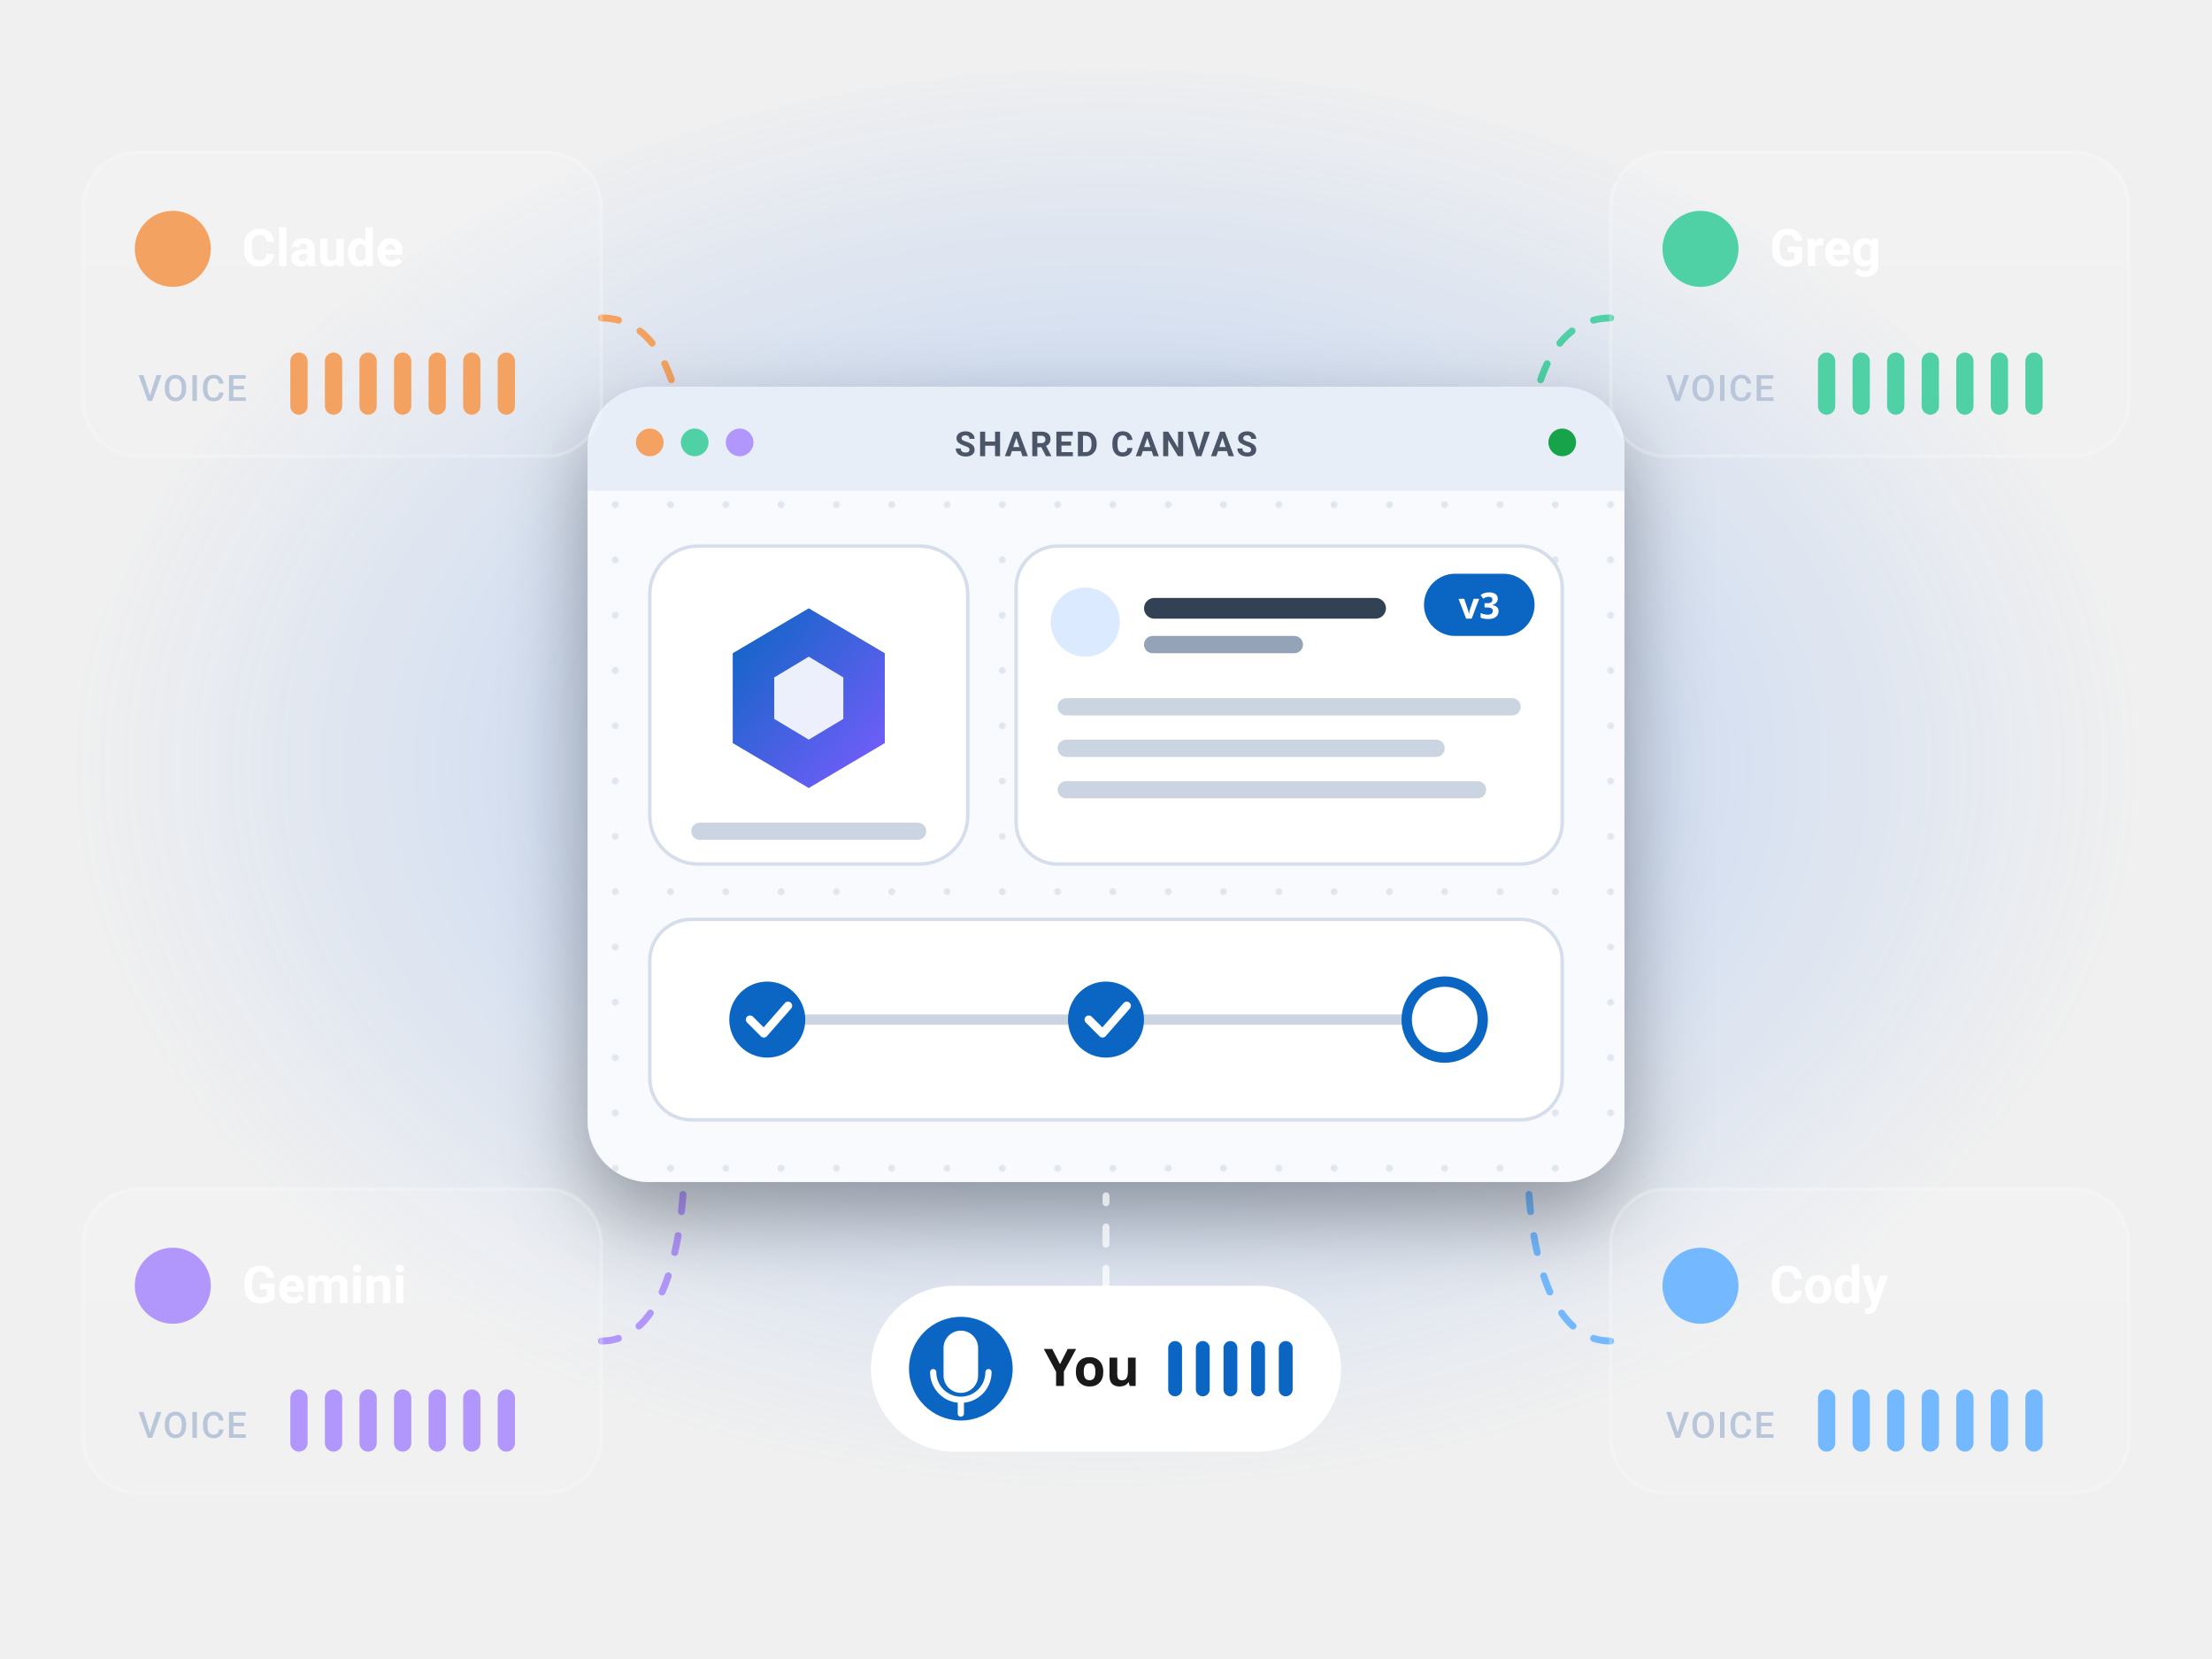
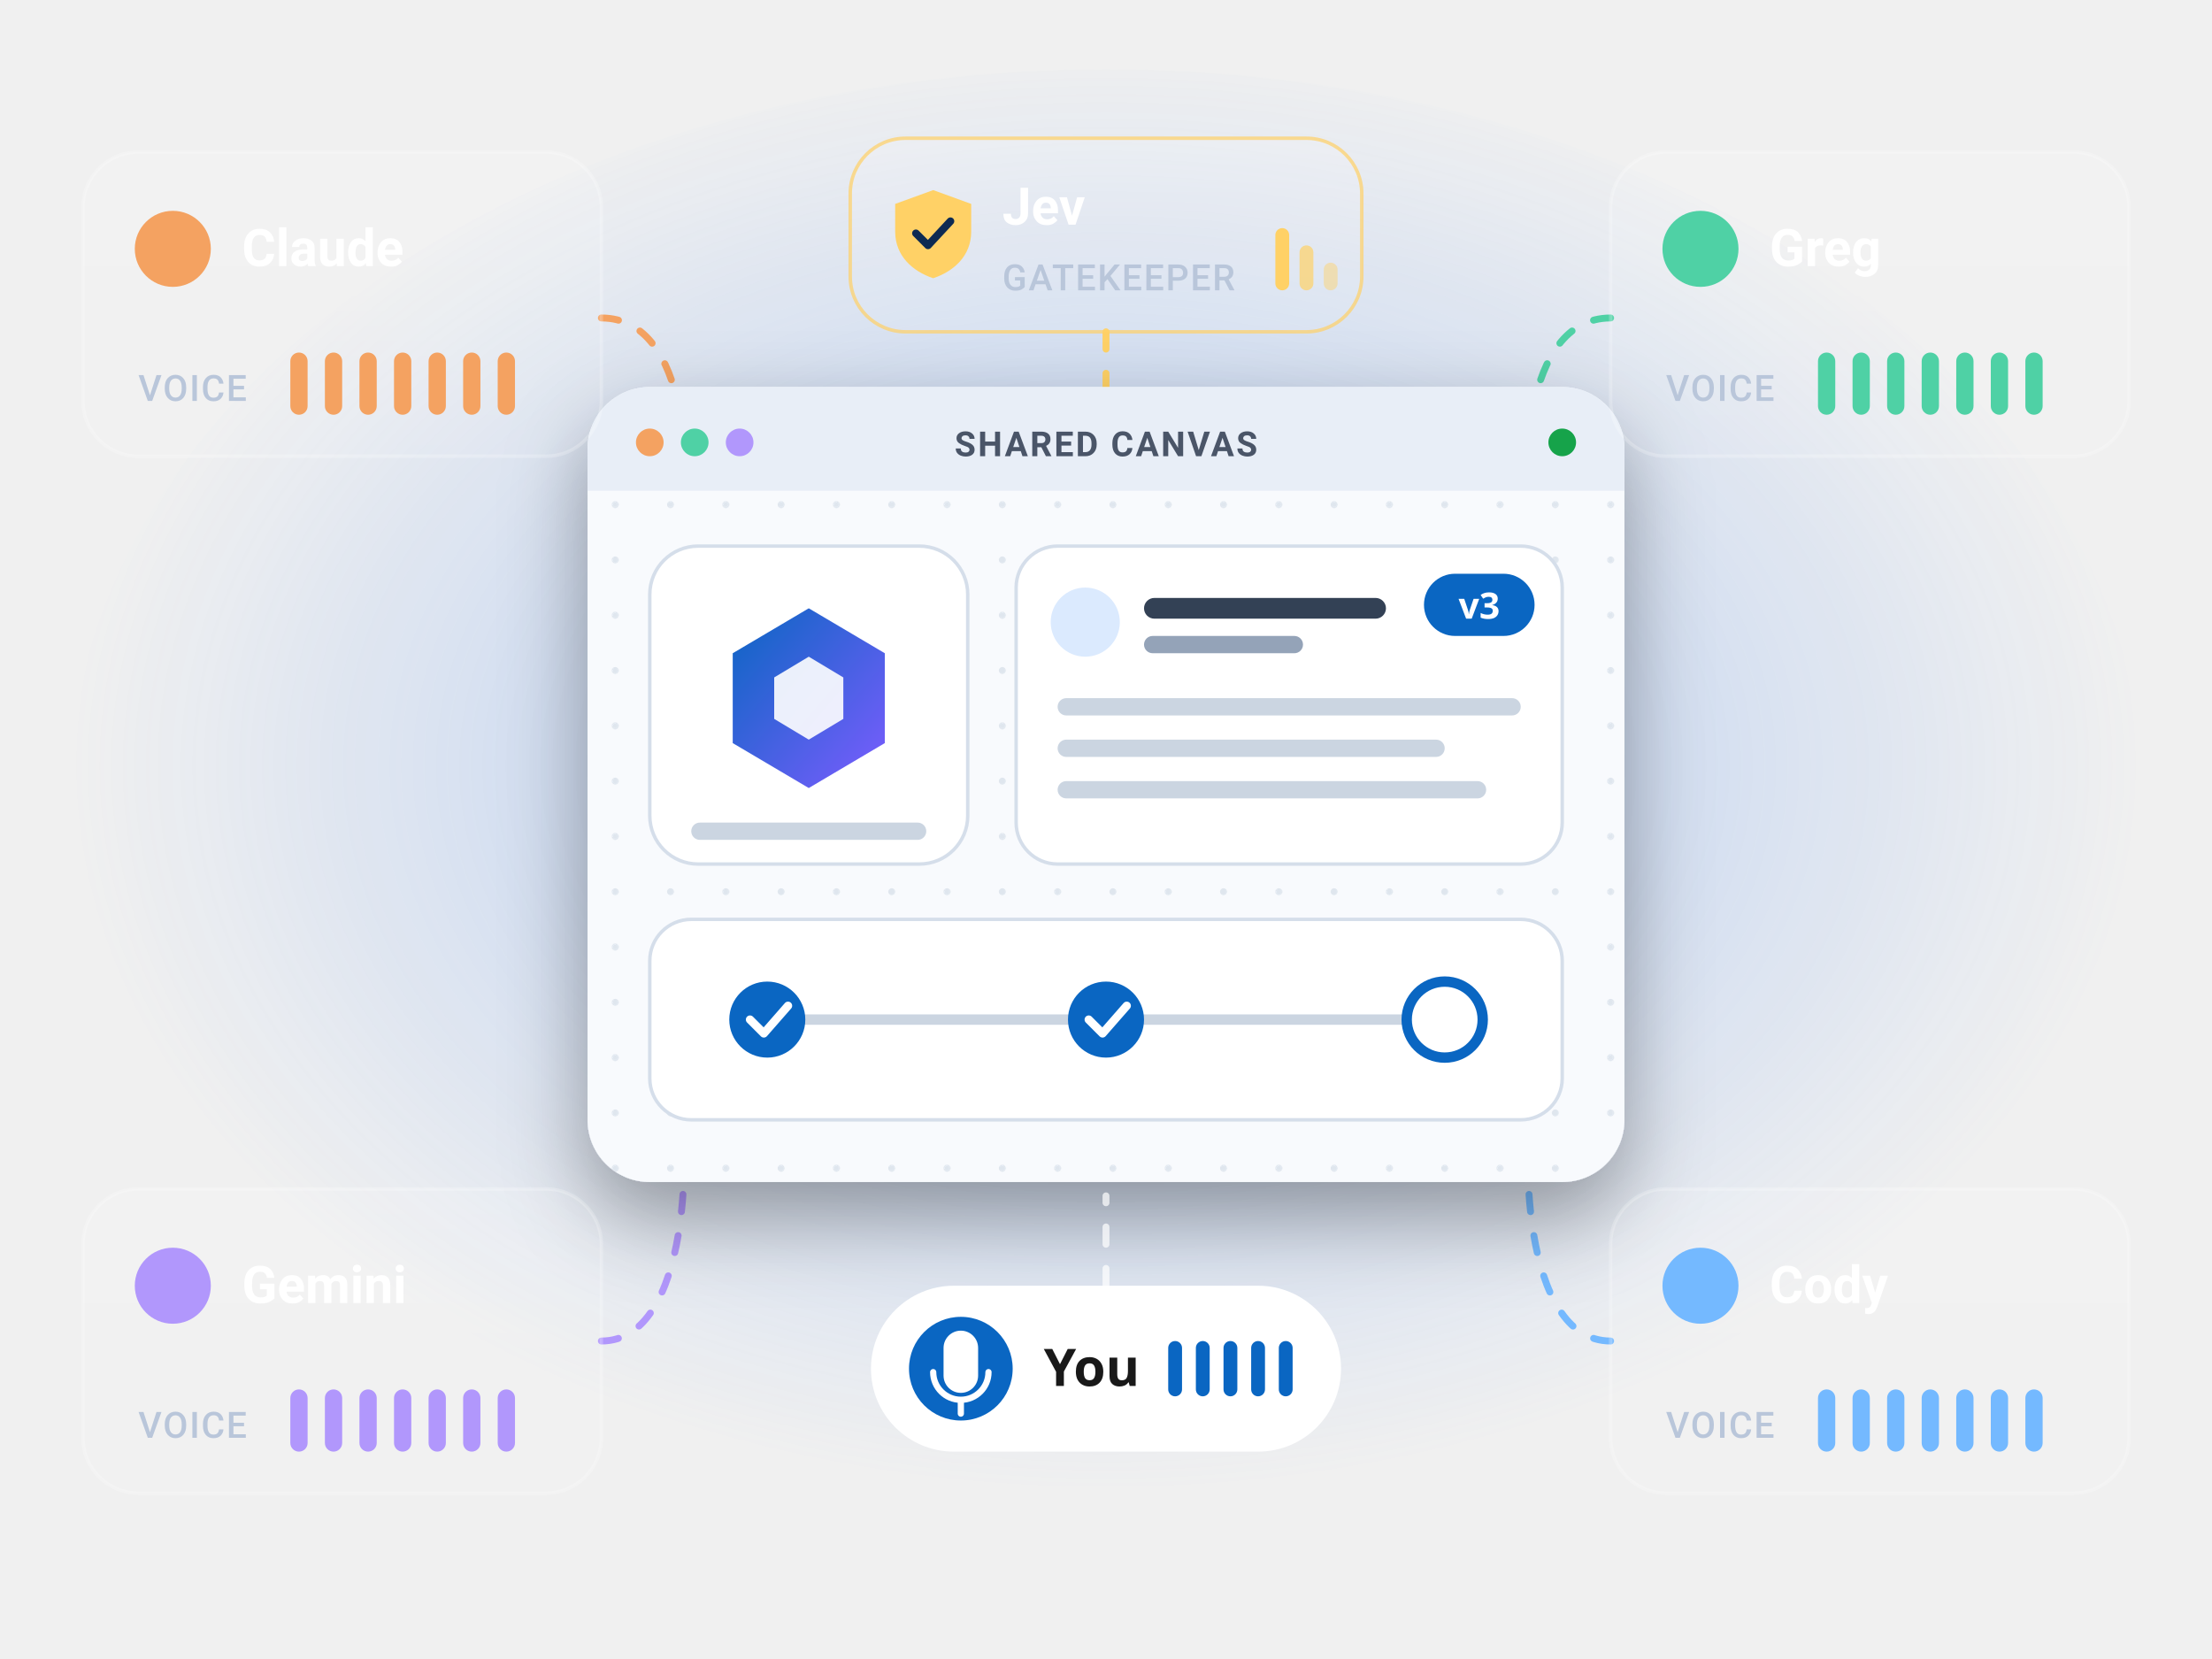
<svg xmlns="http://www.w3.org/2000/svg" viewBox="0 0 640 480" width="640" height="480" role="img" aria-labelledby="t d">
  <style>
    .wv rect{transform-box:fill-box;transform-origin:center;animation:wv 1.4s ease-in-out infinite}
    .wv rect:nth-child(2){animation-delay:-.2s}.wv rect:nth-child(3){animation-delay:-.5s}
    .wv rect:nth-child(4){animation-delay:-.8s}.wv rect:nth-child(5){animation-delay:-1.1s}
    .wv rect:nth-child(6){animation-delay:-.35s}.wv rect:nth-child(7){animation-delay:-.65s}
    @keyframes wv{0%,100%{transform:scaleY(.45)}50%{transform:scaleY(1)}}
    .flow{stroke-dasharray:5 7;animation:fl 2.4s linear infinite}
    @keyframes fl{to{stroke-dashoffset:-24}}
    .live{animation:lv 2.8s ease-in-out infinite}
    @keyframes lv{0%,100%{opacity:.35}50%{opacity:1}}
    @media (prefers-reduced-motion:reduce){.wv rect,.flow,.live{animation:none}}
    .nm{font:700 15px "Segoe UI",system-ui,-apple-system,Roboto,Arial,sans-serif;fill:#fff}
    .lb{font:500 10.5px "Segoe UI",system-ui,-apple-system,Roboto,Arial,sans-serif;fill:#B9C6DA;letter-spacing:.04em}
    .cv{font:600 10px "Segoe UI",system-ui,-apple-system,Roboto,Arial,sans-serif;fill:#4A5568;letter-spacing:.06em}
  </style>
  <defs>
    <radialGradient id="glow" cx="50%" cy="48%" r="50%">
      <stop offset="0" stop-color="#3B82F6" stop-opacity=".35" />
      <stop offset="1" stop-color="#3B82F6" stop-opacity="0" />
    </radialGradient>
    <linearGradient id="mark" x1="0" y1="0" x2="1" y2="1">
      <stop offset="0" stop-color="#0A66C2" />
      <stop offset="1" stop-color="#7C5CFF" />
    </linearGradient>
    <linearGradient id="card" x1="0" y1="0" x2="0" y2="1">
      <stop offset="0" stop-color="#FFFFFF" stop-opacity=".13" />
      <stop offset="1" stop-color="#FFFFFF" stop-opacity=".05" />
    </linearGradient>
    <filter id="sh" x="-20%" y="-20%" width="140%" height="150%">
      <feDropShadow dx="0" dy="10" stdDeviation="12" flood-color="#000" flood-opacity=".35" />
    </filter>
    <pattern id="dots" width="16" height="16" patternUnits="userSpaceOnUse">
      <circle cx="2" cy="2" r="1" fill="#CBD5E1" />
    </pattern>
  </defs>
  <ellipse cx="320" cy="230" rx="300" ry="210" fill="url(#glow)" />
  <g fill="none" stroke-width="2" stroke-linecap="round">
    <path class="flow" d="M174 92 C 200 92, 200 140, 196 150" stroke="#F4A261" />
    <path class="flow" d="M466 92 C 440 92, 440 140, 444 150" stroke="#4FD1A5" />
    <path class="flow" d="M174 388 C 200 388, 200 330, 196 316" stroke="#B197FC" />
    <path class="flow" d="M466 388 C 440 388, 440 330, 444 316" stroke="#74B9FF" />
+     <path class="flow" d="M320 96 V 112" stroke="#FFD166" />
  </g>
  <g filter="url(#sh)">
    <rect x="170" y="112" width="300" height="230" rx="18" fill="#F8FAFD" />
  </g>
  <rect x="170" y="112" width="300" height="230" rx="18" fill="url(#dots)" opacity=".55" />
  <path d="M170 130a18 18 0 0 1 18-18h264a18 18 0 0 1 18 18v12H170z" fill="#E8EEF7" />
  <circle cx="188" cy="128" r="4" fill="#F4A261" />
  <circle cx="201" cy="128" r="4" fill="#4FD1A5" />
  <circle cx="214" cy="128" r="4" fill="#B197FC" />
  <text class="cv" x="320" y="132" text-anchor="middle">SHARED CANVAS</text>
  <circle class="live" cx="452" cy="128" r="4" fill="#16A34A" />
  <rect x="188" y="158" width="92" height="92" rx="14" fill="#FFFFFF" stroke="#D5DEEA" />
  <path d="M234 176 l22 13 v26 l-22 13 l-22 -13 v-26z" fill="url(#mark)" />
  <path d="M234 190 l10 6 v12 l-10 6 l-10 -6 v-12z" fill="#FFFFFF" opacity=".9" />
  <rect x="200" y="238" width="68" height="5" rx="2.5" fill="#CBD5E1" />
  <rect x="294" y="158" width="158" height="92" rx="12" fill="#FFFFFF" stroke="#D5DEEA" />
  <circle cx="314" cy="180" r="10" fill="#DBEAFE" />
  <rect x="331" y="173" width="70" height="6" rx="3" fill="#334155" />
  <rect x="331" y="184" width="46" height="5" rx="2.5" fill="#94A3B8" />
  <rect x="306" y="202" width="134" height="5" rx="2.5" fill="#CBD5E1" />
  <rect x="306" y="214" width="112" height="5" rx="2.5" fill="#CBD5E1" />
  <rect x="306" y="226" width="124" height="5" rx="2.5" fill="#CBD5E1" />
  <rect x="412" y="166" width="32" height="18" rx="9" fill="#0A66C2" />
  <text x="428" y="179" text-anchor="middle" font-family="Segoe UI,system-ui,sans-serif" font-size="10.5" font-weight="700" fill="#FFFFFF">v3</text>
  <g>
    <rect x="188" y="266" width="264" height="58" rx="12" fill="#FFFFFF" stroke="#D5DEEA" />
    <line x1="222" y1="295" x2="418" y2="295" stroke="#CBD5E1" stroke-width="3" />
    <circle cx="222" cy="295" r="11" fill="#0A66C2" />
    <circle cx="320" cy="295" r="11" fill="#0A66C2" />
    <circle cx="418" cy="295" r="11" fill="#FFFFFF" stroke="#0A66C2" stroke-width="3" />
    <path d="M217 295l4 4 7-8" fill="none" stroke="#fff" stroke-width="2.4" stroke-linecap="round" stroke-linejoin="round" />
    <path d="M315 295l4 4 7-8" fill="none" stroke="#fff" stroke-width="2.4" stroke-linecap="round" stroke-linejoin="round" />
  </g>
  <g>
    <rect x="24" y="44" width="150" height="88" rx="16" fill="url(#card)" stroke="#FFFFFF" stroke-opacity=".22" />
    <circle cx="50" cy="72" r="11" fill="#F4A261" />
    <text class="nm" x="70" y="77">Claude</text>
    <text class="lb" x="40" y="116">VOICE</text>
    <g class="wv" fill="#F4A261">
      <rect x="84" y="102" width="5" height="18" rx="2.5" />
      <rect x="94" y="102" width="5" height="18" rx="2.5" />
      <rect x="104" y="102" width="5" height="18" rx="2.5" />
      <rect x="114" y="102" width="5" height="18" rx="2.5" />
      <rect x="124" y="102" width="5" height="18" rx="2.5" />
      <rect x="134" y="102" width="5" height="18" rx="2.5" />
      <rect x="144" y="102" width="5" height="18" rx="2.5" />
    </g>
  </g>
  <g>
    <rect x="466" y="44" width="150" height="88" rx="16" fill="url(#card)" stroke="#FFFFFF" stroke-opacity=".22" />
    <circle cx="492" cy="72" r="11" fill="#4FD1A5" />
    <text class="nm" x="512" y="77">Greg</text>
    <text class="lb" x="482" y="116">VOICE</text>
    <g class="wv" fill="#4FD1A5">
      <rect x="526" y="102" width="5" height="18" rx="2.5" />
      <rect x="536" y="102" width="5" height="18" rx="2.5" />
      <rect x="546" y="102" width="5" height="18" rx="2.5" />
      <rect x="556" y="102" width="5" height="18" rx="2.5" />
      <rect x="566" y="102" width="5" height="18" rx="2.5" />
      <rect x="576" y="102" width="5" height="18" rx="2.5" />
      <rect x="586" y="102" width="5" height="18" rx="2.5" />
    </g>
  </g>
  <g>
    <rect x="24" y="344" width="150" height="88" rx="16" fill="url(#card)" stroke="#FFFFFF" stroke-opacity=".22" />
    <circle cx="50" cy="372" r="11" fill="#B197FC" />
    <text class="nm" x="70" y="377">Gemini</text>
    <text class="lb" x="40" y="416">VOICE</text>
    <g class="wv" fill="#B197FC">
      <rect x="84" y="402" width="5" height="18" rx="2.5" />
      <rect x="94" y="402" width="5" height="18" rx="2.5" />
      <rect x="104" y="402" width="5" height="18" rx="2.5" />
      <rect x="114" y="402" width="5" height="18" rx="2.5" />
      <rect x="124" y="402" width="5" height="18" rx="2.5" />
      <rect x="134" y="402" width="5" height="18" rx="2.5" />
      <rect x="144" y="402" width="5" height="18" rx="2.5" />
    </g>
  </g>
  <g>
    <rect x="466" y="344" width="150" height="88" rx="16" fill="url(#card)" stroke="#FFFFFF" stroke-opacity=".22" />
    <circle cx="492" cy="372" r="11" fill="#74B9FF" />
    <text class="nm" x="512" y="377">Cody</text>
    <text class="lb" x="482" y="416">VOICE</text>
    <g class="wv" fill="#74B9FF">
      <rect x="526" y="402" width="5" height="18" rx="2.5" />
      <rect x="536" y="402" width="5" height="18" rx="2.5" />
      <rect x="546" y="402" width="5" height="18" rx="2.5" />
      <rect x="556" y="402" width="5" height="18" rx="2.5" />
      <rect x="566" y="402" width="5" height="18" rx="2.5" />
      <rect x="576" y="402" width="5" height="18" rx="2.5" />
      <rect x="586" y="402" width="5" height="18" rx="2.5" />
    </g>
  </g>
  <g>
+     <rect x="246" y="40" width="148" height="56" rx="16" fill="url(#card)" stroke="#FFD166" stroke-opacity=".7" />
+     <path d="M270 55l11 4v8c0 7-5 11.5-11 13.5c-6-2-11-6.5-11-13.5v-8z" fill="#FFD166" />
+     <path d="M265 67.5l3.5 3.5l6.5-7" fill="none" stroke="#0d2a52" stroke-width="2.2" stroke-linecap="round" stroke-linejoin="round" />
+     <text class="nm" x="290" y="65">Jev</text>
+     <text class="lb" x="290" y="84">GATEKEEPER</text>
+     <g fill="#FFD166">
+       <rect x="369" y="66" width="4" height="18" rx="2" />
+       <rect x="376" y="71" width="4" height="13" rx="2" opacity=".7" />
+       <rect x="383" y="76" width="4" height="8" rx="2" opacity=".45" />
+     </g>
+   </g>
+   <g>
    <rect x="252" y="372" width="136" height="48" rx="24" fill="#FFFFFF" />
    <circle cx="278" cy="396" r="15" fill="#0A66C2" />
    <path d="M278 403a5 5 0 0 0 5-5v-8a5 5 0 0 0-10 0v8a5 5 0 0 0 5 5z" fill="#fff" />
    <path d="M270 397a8 8 0 0 0 16 0M278 405v4" fill="none" stroke="#fff" stroke-width="1.8" stroke-linecap="round" />
    <text x="302" y="401" font-family="Segoe UI,system-ui,sans-serif" font-size="15" font-weight="700" fill="#191919">You</text>
    <g class="wv" fill="#0A66C2">
      <rect x="338" y="388" width="4" height="16" rx="2" />
      <rect x="346" y="388" width="4" height="16" rx="2" />
      <rect x="354" y="388" width="4" height="16" rx="2" />
      <rect x="362" y="388" width="4" height="16" rx="2" />
      <rect x="370" y="388" width="4" height="16" rx="2" />
    </g>
  </g>
  <path class="flow" d="M320 372 V 346" stroke="#FFFFFF" stroke-opacity=".7" stroke-width="2" fill="none" stroke-linecap="round" />
</svg>
